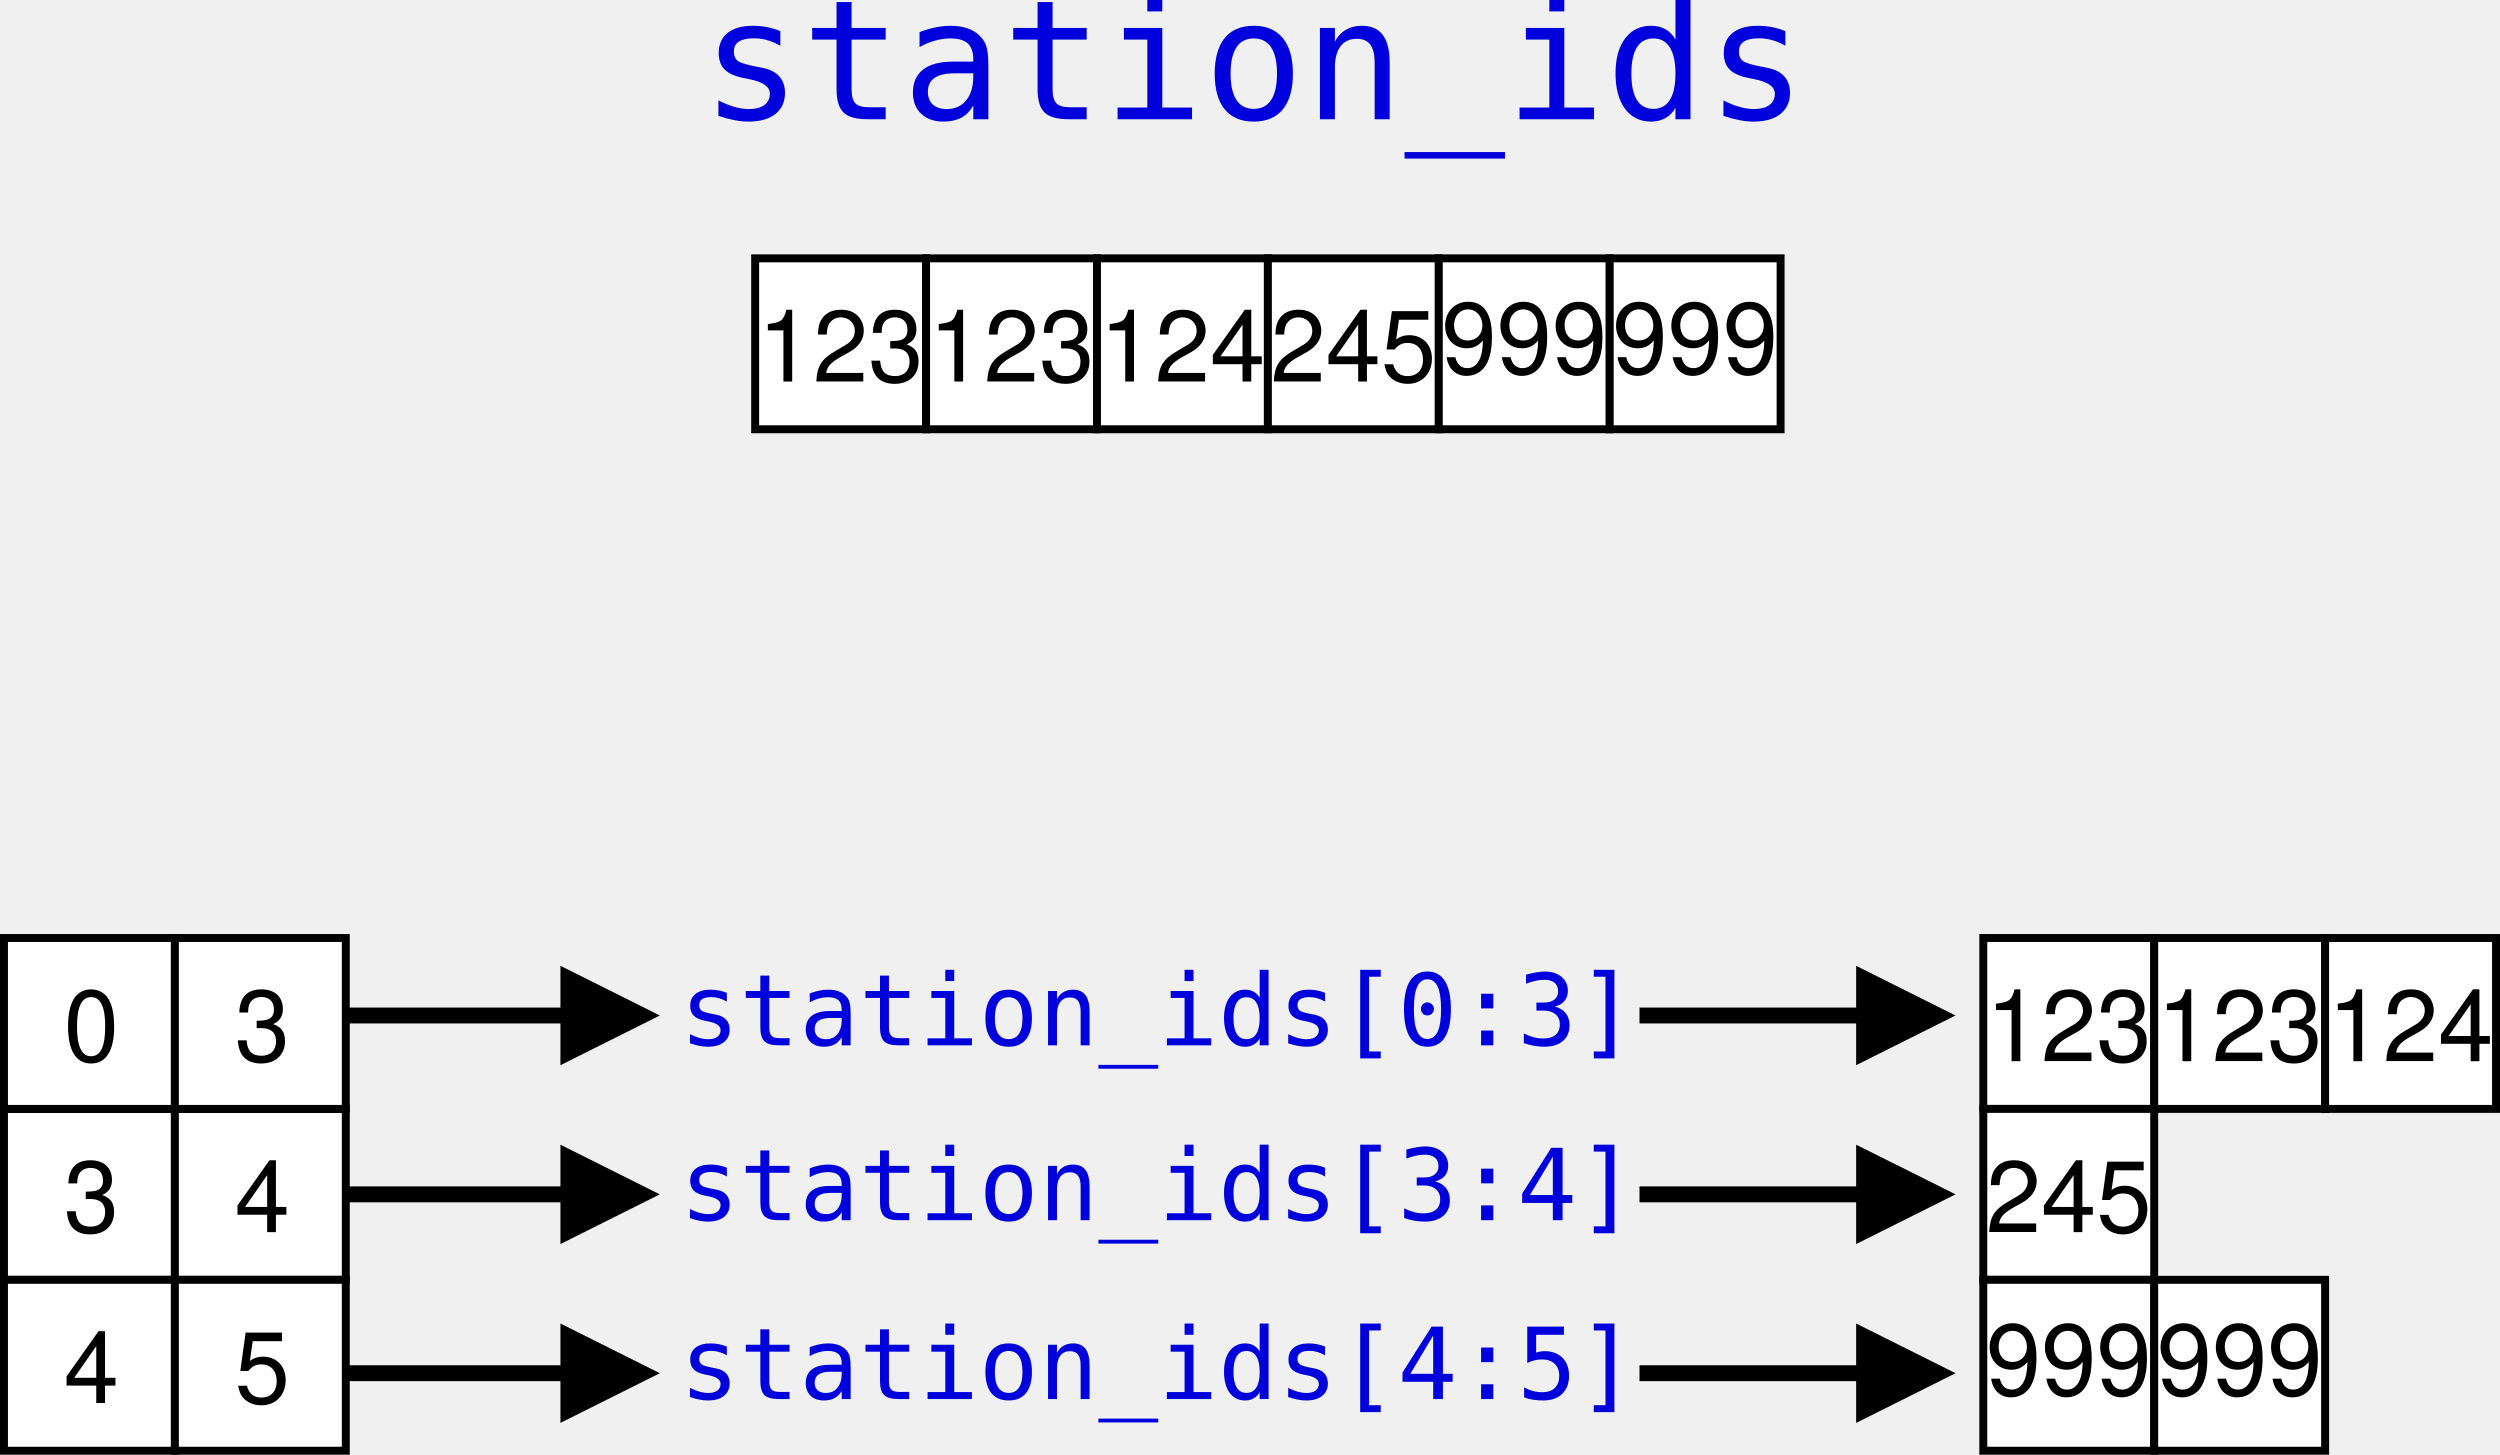
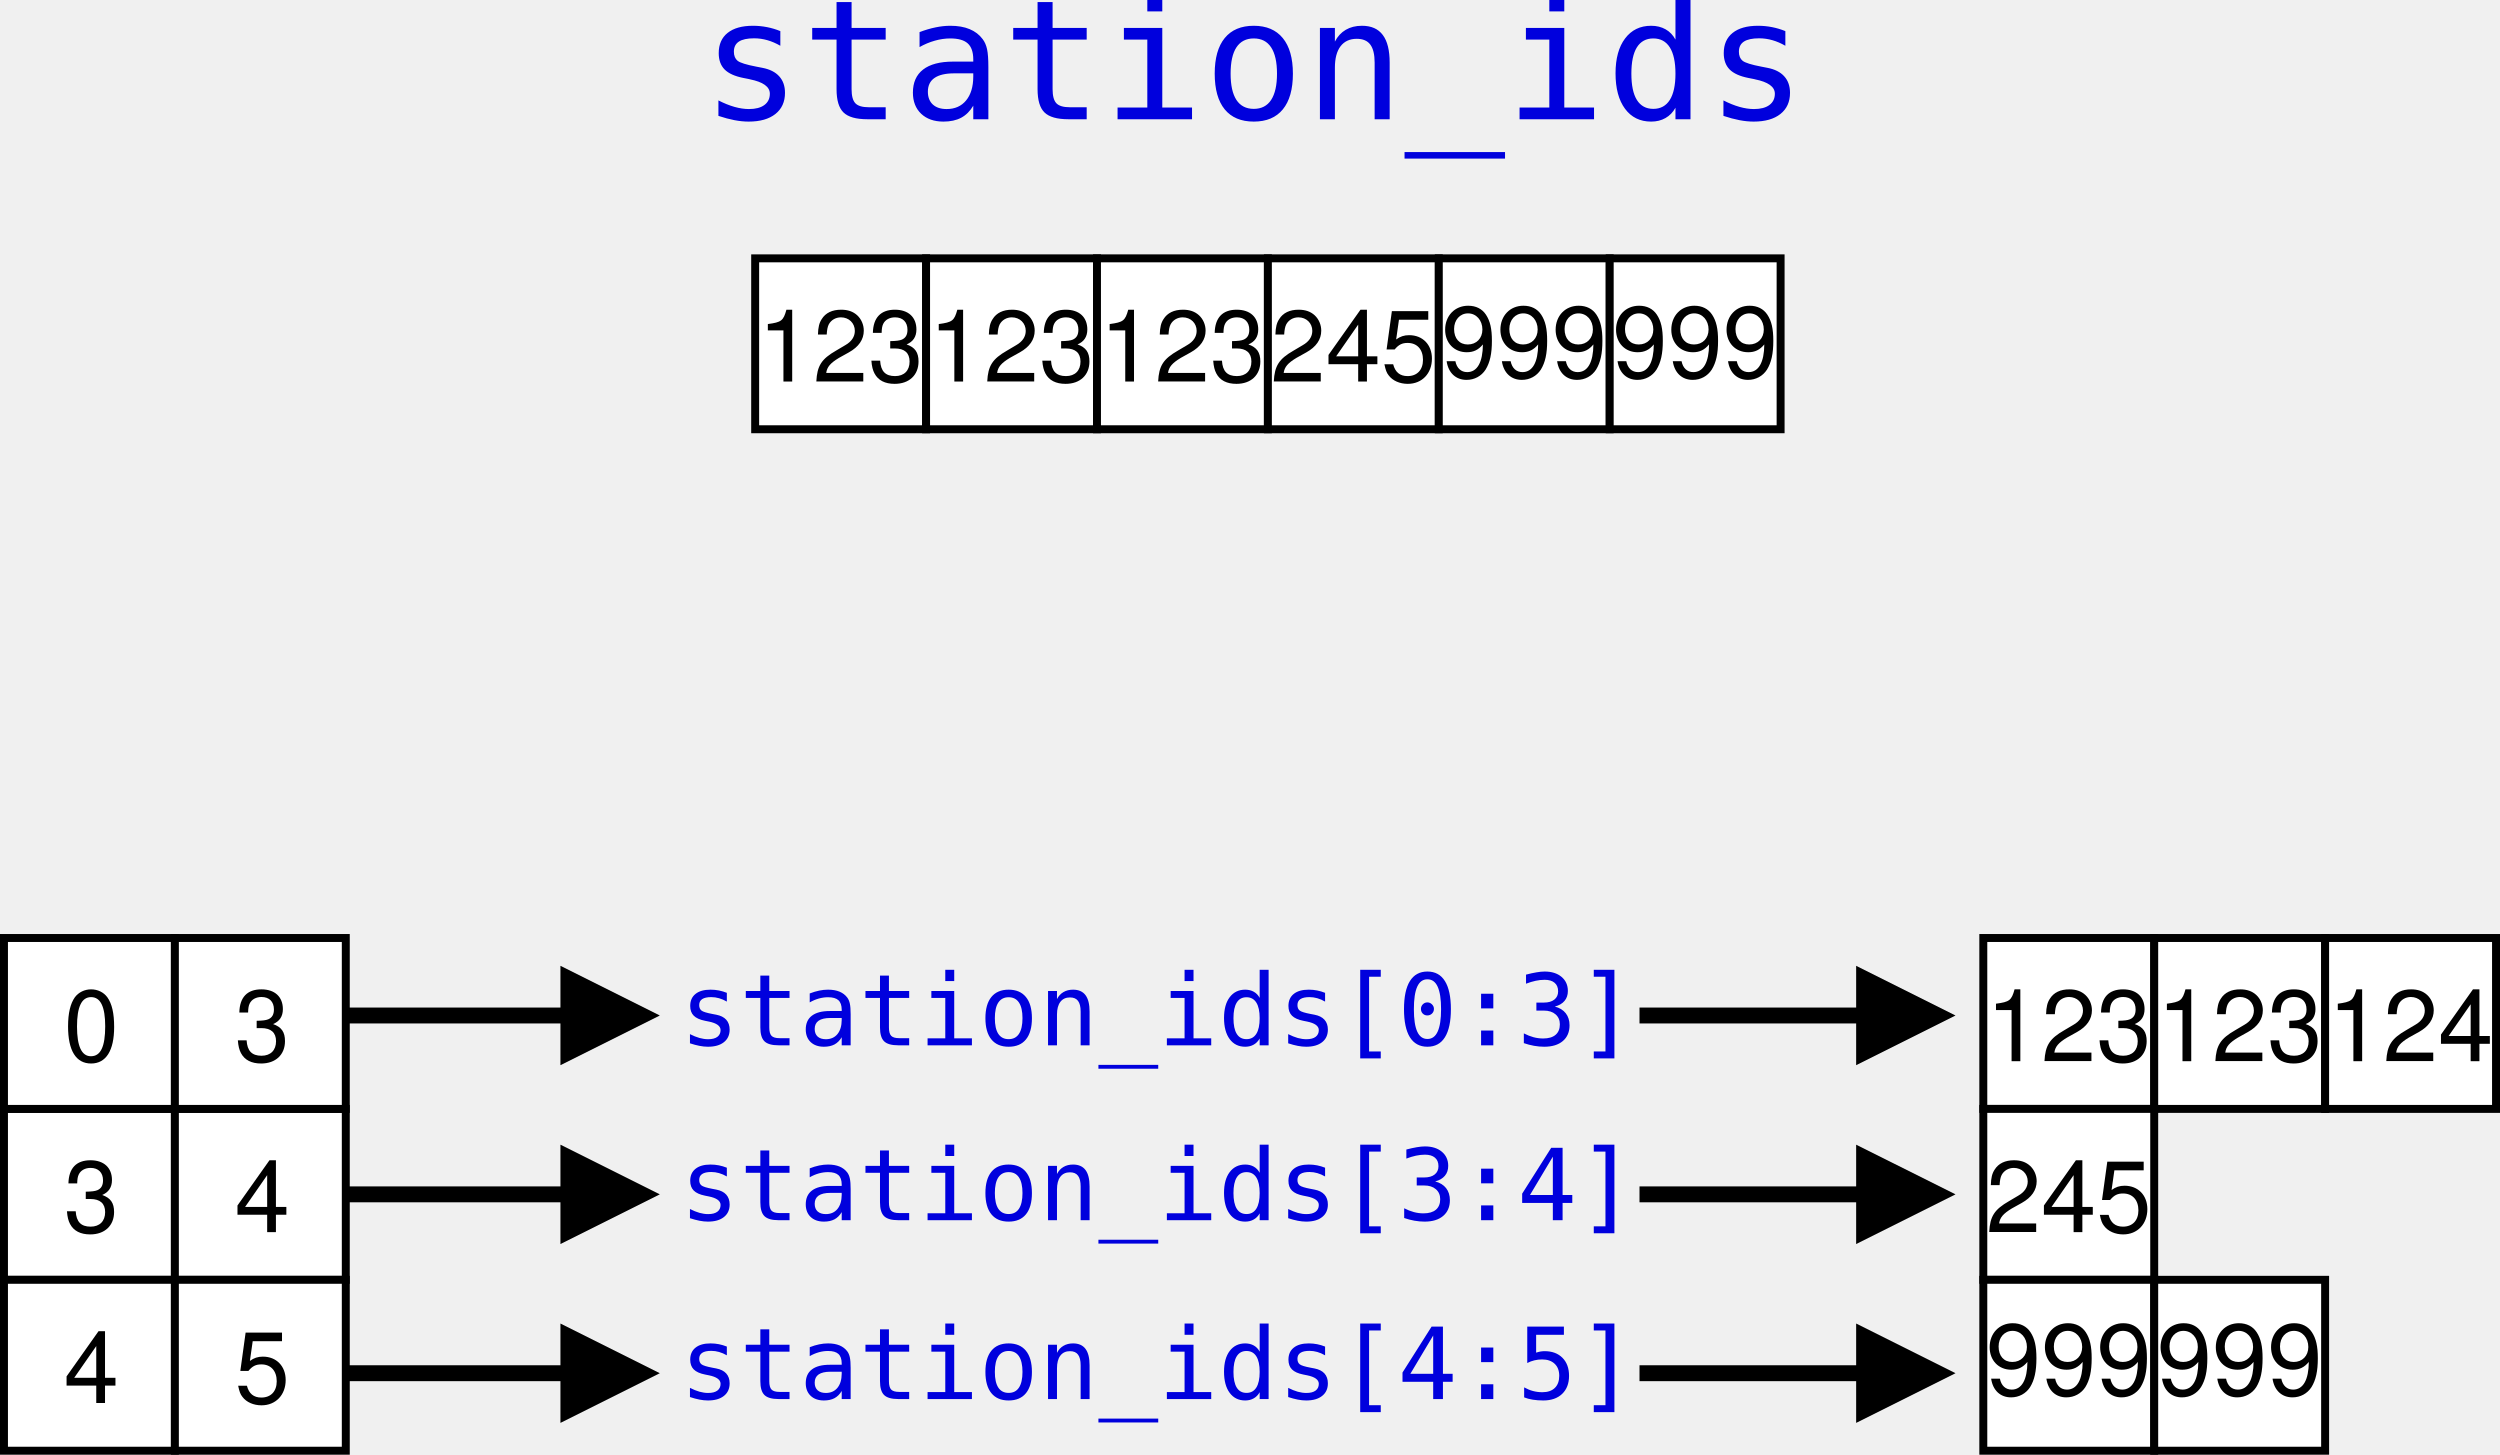
<svg xmlns="http://www.w3.org/2000/svg" width="629px" height="366px" viewBox="0 0 629 366" version="1.1">
  <defs />
  <g id="Page-1" stroke="none" stroke-width="1" fill="none" fill-rule="evenodd">
    <g id="Group-83" transform="translate(0, -8)">
      <g id="Group-76" transform="translate(176, 0)">
        <g id="Group-69" transform="translate(13, 72)">
          <path d="M1,1 L1,44 L44,44 L44,1 L1,1 Z" id="Rectangle" stroke="#000000" stroke-width="2" fill="#FFFFFF" />
          <text id="123" font-family="Helvetica" font-size="25" font-weight="normal" fill="#000000">
            <tspan x="1.644" y="32">123</tspan>
          </text>
          <path d="M44,1 L44,44 L87,44 L87,1 L44,1 Z" id="Rectangle" stroke="#000000" stroke-width="2" fill="#FFFFFF" />
          <text id="123" font-family="Helvetica" font-size="25" font-weight="normal" fill="#000000">
            <tspan x="44.644" y="32">123</tspan>
          </text>
          <path d="M87,1 L87,44 L130,44 L130,1 L87,1 Z" id="Rectangle" stroke="#000000" stroke-width="2" fill="#FFFFFF" />
-           <text id="124" font-family="Helvetica" font-size="25" font-weight="normal" fill="#000000">
-             <tspan x="87.644" y="32">124</tspan>
+           <text id="123" font-family="Helvetica" font-size="25" font-weight="normal" fill="#000000">
+             <tspan x="87.644" y="32">123</tspan>
          </text>
          <path d="M130,1 L130,44 L173,44 L173,1 L130,1 Z" id="Rectangle" stroke="#000000" stroke-width="2" fill="#FFFFFF" />
          <text id="245" font-family="Helvetica" font-size="25" font-weight="normal" fill="#000000">
            <tspan x="130.644" y="32">245</tspan>
          </text>
          <path d="M173,1 L173,44 L216,44 L216,1 L173,1 Z" id="Rectangle" stroke="#000000" stroke-width="2" fill="#FFFFFF" />
          <text id="999" font-family="Helvetica" font-size="25" font-weight="normal" fill="#000000">
-             <tspan x="173.644" y="30">999</tspan>
+             <tspan x="173.644" y="31">999</tspan>
          </text>
          <path d="M216,1 L216,44 L259,44 L259,1 L216,1 Z" id="Rectangle" stroke="#000000" stroke-width="2" fill="#FFFFFF" />
          <text id="999" font-family="Helvetica" font-size="25" font-weight="normal" fill="#000000">
-             <tspan x="216.644" y="30">999</tspan>
+             <tspan x="216.644" y="31">999</tspan>
          </text>
        </g>
        <text id="station_ids" font-family="AndaleMono, Andale Mono" font-size="42" font-weight="normal" fill="#0000DD">
          <tspan x="0.377" y="38">station_ids</tspan>
        </text>
      </g>
      <g id="Group-75" transform="translate(0, 243)">
        <g id="Group-68">
          <path d="M1,44 L1,87 L44,87 L44,44 L1,44 Z" id="Rectangle" stroke="#000000" stroke-width="2" fill="#FFFFFF" />
          <text id="3" font-family="Helvetica" font-size="25" font-weight="normal" fill="#000000">
            <tspan x="16.048" y="75">3</tspan>
          </text>
          <path d="M1,87 L1,130 L44,130 L44,87 L1,87 Z" id="Rectangle" stroke="#000000" stroke-width="2" fill="#FFFFFF" />
          <text id="4" font-family="Helvetica" font-size="25" font-weight="normal" fill="#000000">
            <tspan x="16.048" y="118">4</tspan>
          </text>
          <g id="Group-62">
            <path d="M1,1 L1,44 L44,44 L44,1 L1,1 Z" id="Rectangle" stroke="#000000" stroke-width="2" fill="#FFFFFF" />
            <text id="0" font-family="Helvetica" font-size="25" font-weight="normal" fill="#000000">
              <tspan x="16.048" y="32">0</tspan>
            </text>
          </g>
          <path d="M44,44 L44,87 L87,87 L87,44 L44,44 Z" id="Rectangle" stroke="#000000" stroke-width="2" fill="#FFFFFF" />
          <text id="4" font-family="Helvetica" font-size="25" font-weight="normal" fill="#000000">
            <tspan x="59.048" y="75">4</tspan>
          </text>
          <path d="M44,87 L44,130 L87,130 L87,87 L44,87 Z" id="Rectangle" stroke="#000000" stroke-width="2" fill="#FFFFFF" />
          <text id="5" font-family="Helvetica" font-size="25" font-weight="normal" fill="#000000">
            <tspan x="59.048" y="118">5</tspan>
          </text>
          <g id="Group-62" transform="translate(43, 0)">
            <path d="M1,1 L1,44 L44,44 L44,1 L1,1 Z" id="Rectangle" stroke="#000000" stroke-width="2" fill="#FFFFFF" />
            <text id="3" font-family="Helvetica" font-size="25" font-weight="normal" fill="#000000">
              <tspan x="16.048" y="32">3</tspan>
            </text>
          </g>
        </g>
        <text id="station_ids[0:3]" font-family="AndaleMono, Andale Mono" font-size="25" font-weight="normal" fill="#0000DD">
          <tspan x="171" y="28">station_ids[0:3]</tspan>
        </text>
        <text id="station_ids[3:4]" font-family="AndaleMono, Andale Mono" font-size="25" font-weight="normal" fill="#0000DD">
          <tspan x="171" y="72">station_ids[3:4]</tspan>
        </text>
        <text id="station_ids[4:5]" font-family="AndaleMono, Andale Mono" font-size="25" font-weight="normal" fill="#0000DD">
          <tspan x="171" y="117">station_ids[4:5]</tspan>
        </text>
        <g id="Group-74" transform="translate(498, 0)">
          <g id="Group-72">
            <path d="M1,1 L1,44 L44,44 L44,1 L1,1 Z" id="Rectangle" stroke="#000000" stroke-width="2" fill="#FFFFFF" />
            <text id="123" font-family="Helvetica" font-size="25" font-weight="normal" fill="#000000">
              <tspan x="1.644" y="32">123</tspan>
            </text>
            <path d="M44,1 L44,44 L87,44 L87,1 L44,1 Z" id="Rectangle" stroke="#000000" stroke-width="2" fill="#FFFFFF" />
            <text id="123" font-family="Helvetica" font-size="25" font-weight="normal" fill="#000000">
              <tspan x="44.644" y="32">123</tspan>
            </text>
            <path d="M87,1 L87,44 L130,44 L130,1 L87,1 Z" id="Rectangle" stroke="#000000" stroke-width="2" fill="#FFFFFF" />
            <text id="124" font-family="Helvetica" font-size="25" font-weight="normal" fill="#000000">
              <tspan x="87.644" y="32">124</tspan>
            </text>
          </g>
          <g id="Group-71" transform="translate(0, 43)">
            <path d="M1,1 L1,44 L44,44 L44,1 L1,1 Z" id="Rectangle" stroke="#000000" stroke-width="2" fill="#FFFFFF" />
            <text id="245" font-family="Helvetica" font-size="25" font-weight="normal" fill="#000000">
              <tspan x="1.644" y="32">245</tspan>
            </text>
          </g>
          <g id="Group-70" transform="translate(0, 86)">
            <path d="M1,1 L1,44 L44,44 L44,1 L1,1 Z" id="Rectangle" stroke="#000000" stroke-width="2" fill="#FFFFFF" />
            <text id="999" font-family="Helvetica" font-size="25" font-weight="normal" fill="#000000">
              <tspan x="1.644" y="30">999</tspan>
            </text>
            <path d="M44,1 L44,44 L87,44 L87,1 L44,1 Z" id="Rectangle" stroke="#000000" stroke-width="2" fill="#FFFFFF" />
            <text id="999" font-family="Helvetica" font-size="25" font-weight="normal" fill="#000000">
              <tspan x="44.644" y="30">999</tspan>
            </text>
          </g>
        </g>
        <g id="Line-44" transform="translate(88, 8)">
          <path d="M0.5,12.5 L65.508,12.5" stroke="#000000" stroke-width="4" stroke-linecap="square" />
          <polygon id="Arrowhead" fill="#000000" transform="translate(65.50769, 12.5) rotate(180) translate(-65.50769, -12.5) " points="78.008 25 53.008 12.5 78.008 0" />
        </g>
        <g id="Line-44" transform="translate(88, 53)">
          <path d="M0.5,12.5 L65.508,12.5" stroke="#000000" stroke-width="4" stroke-linecap="square" />
          <polygon id="Arrowhead" fill="#000000" transform="translate(65.50769, 12.5) rotate(180) translate(-65.50769, -12.5) " points="78.008 25 53.008 12.5 78.008 0" />
        </g>
        <g id="Line-44" transform="translate(88, 98)">
          <path d="M0.5,12.5 L65.508,12.5" stroke="#000000" stroke-width="4" stroke-linecap="square" />
          <polygon id="Arrowhead" fill="#000000" transform="translate(65.50769, 12.5) rotate(180) translate(-65.50769, -12.5) " points="78.008 25 53.008 12.5 78.008 0" />
        </g>
        <g id="Line-44" transform="translate(414, 8)">
          <path d="M0.5,12.5 L65.508,12.5" stroke="#000000" stroke-width="4" stroke-linecap="square" />
          <polygon id="Arrowhead" fill="#000000" transform="translate(65.50769, 12.5) rotate(180) translate(-65.50769, -12.5) " points="78.008 25 53.008 12.5 78.008 0" />
        </g>
        <g id="Line-44" transform="translate(414, 53)">
          <path d="M0.5,12.5 L65.508,12.5" stroke="#000000" stroke-width="4" stroke-linecap="square" />
          <polygon id="Arrowhead" fill="#000000" transform="translate(65.50769, 12.5) rotate(180) translate(-65.50769, -12.5) " points="78.008 25 53.008 12.5 78.008 0" />
        </g>
        <g id="Line-44" transform="translate(414, 98)">
          <path d="M0.5,12.5 L65.508,12.5" stroke="#000000" stroke-width="4" stroke-linecap="square" />
          <polygon id="Arrowhead" fill="#000000" transform="translate(65.50769, 12.5) rotate(180) translate(-65.50769, -12.5) " points="78.008 25 53.008 12.5 78.008 0" />
        </g>
      </g>
    </g>
  </g>
</svg>
